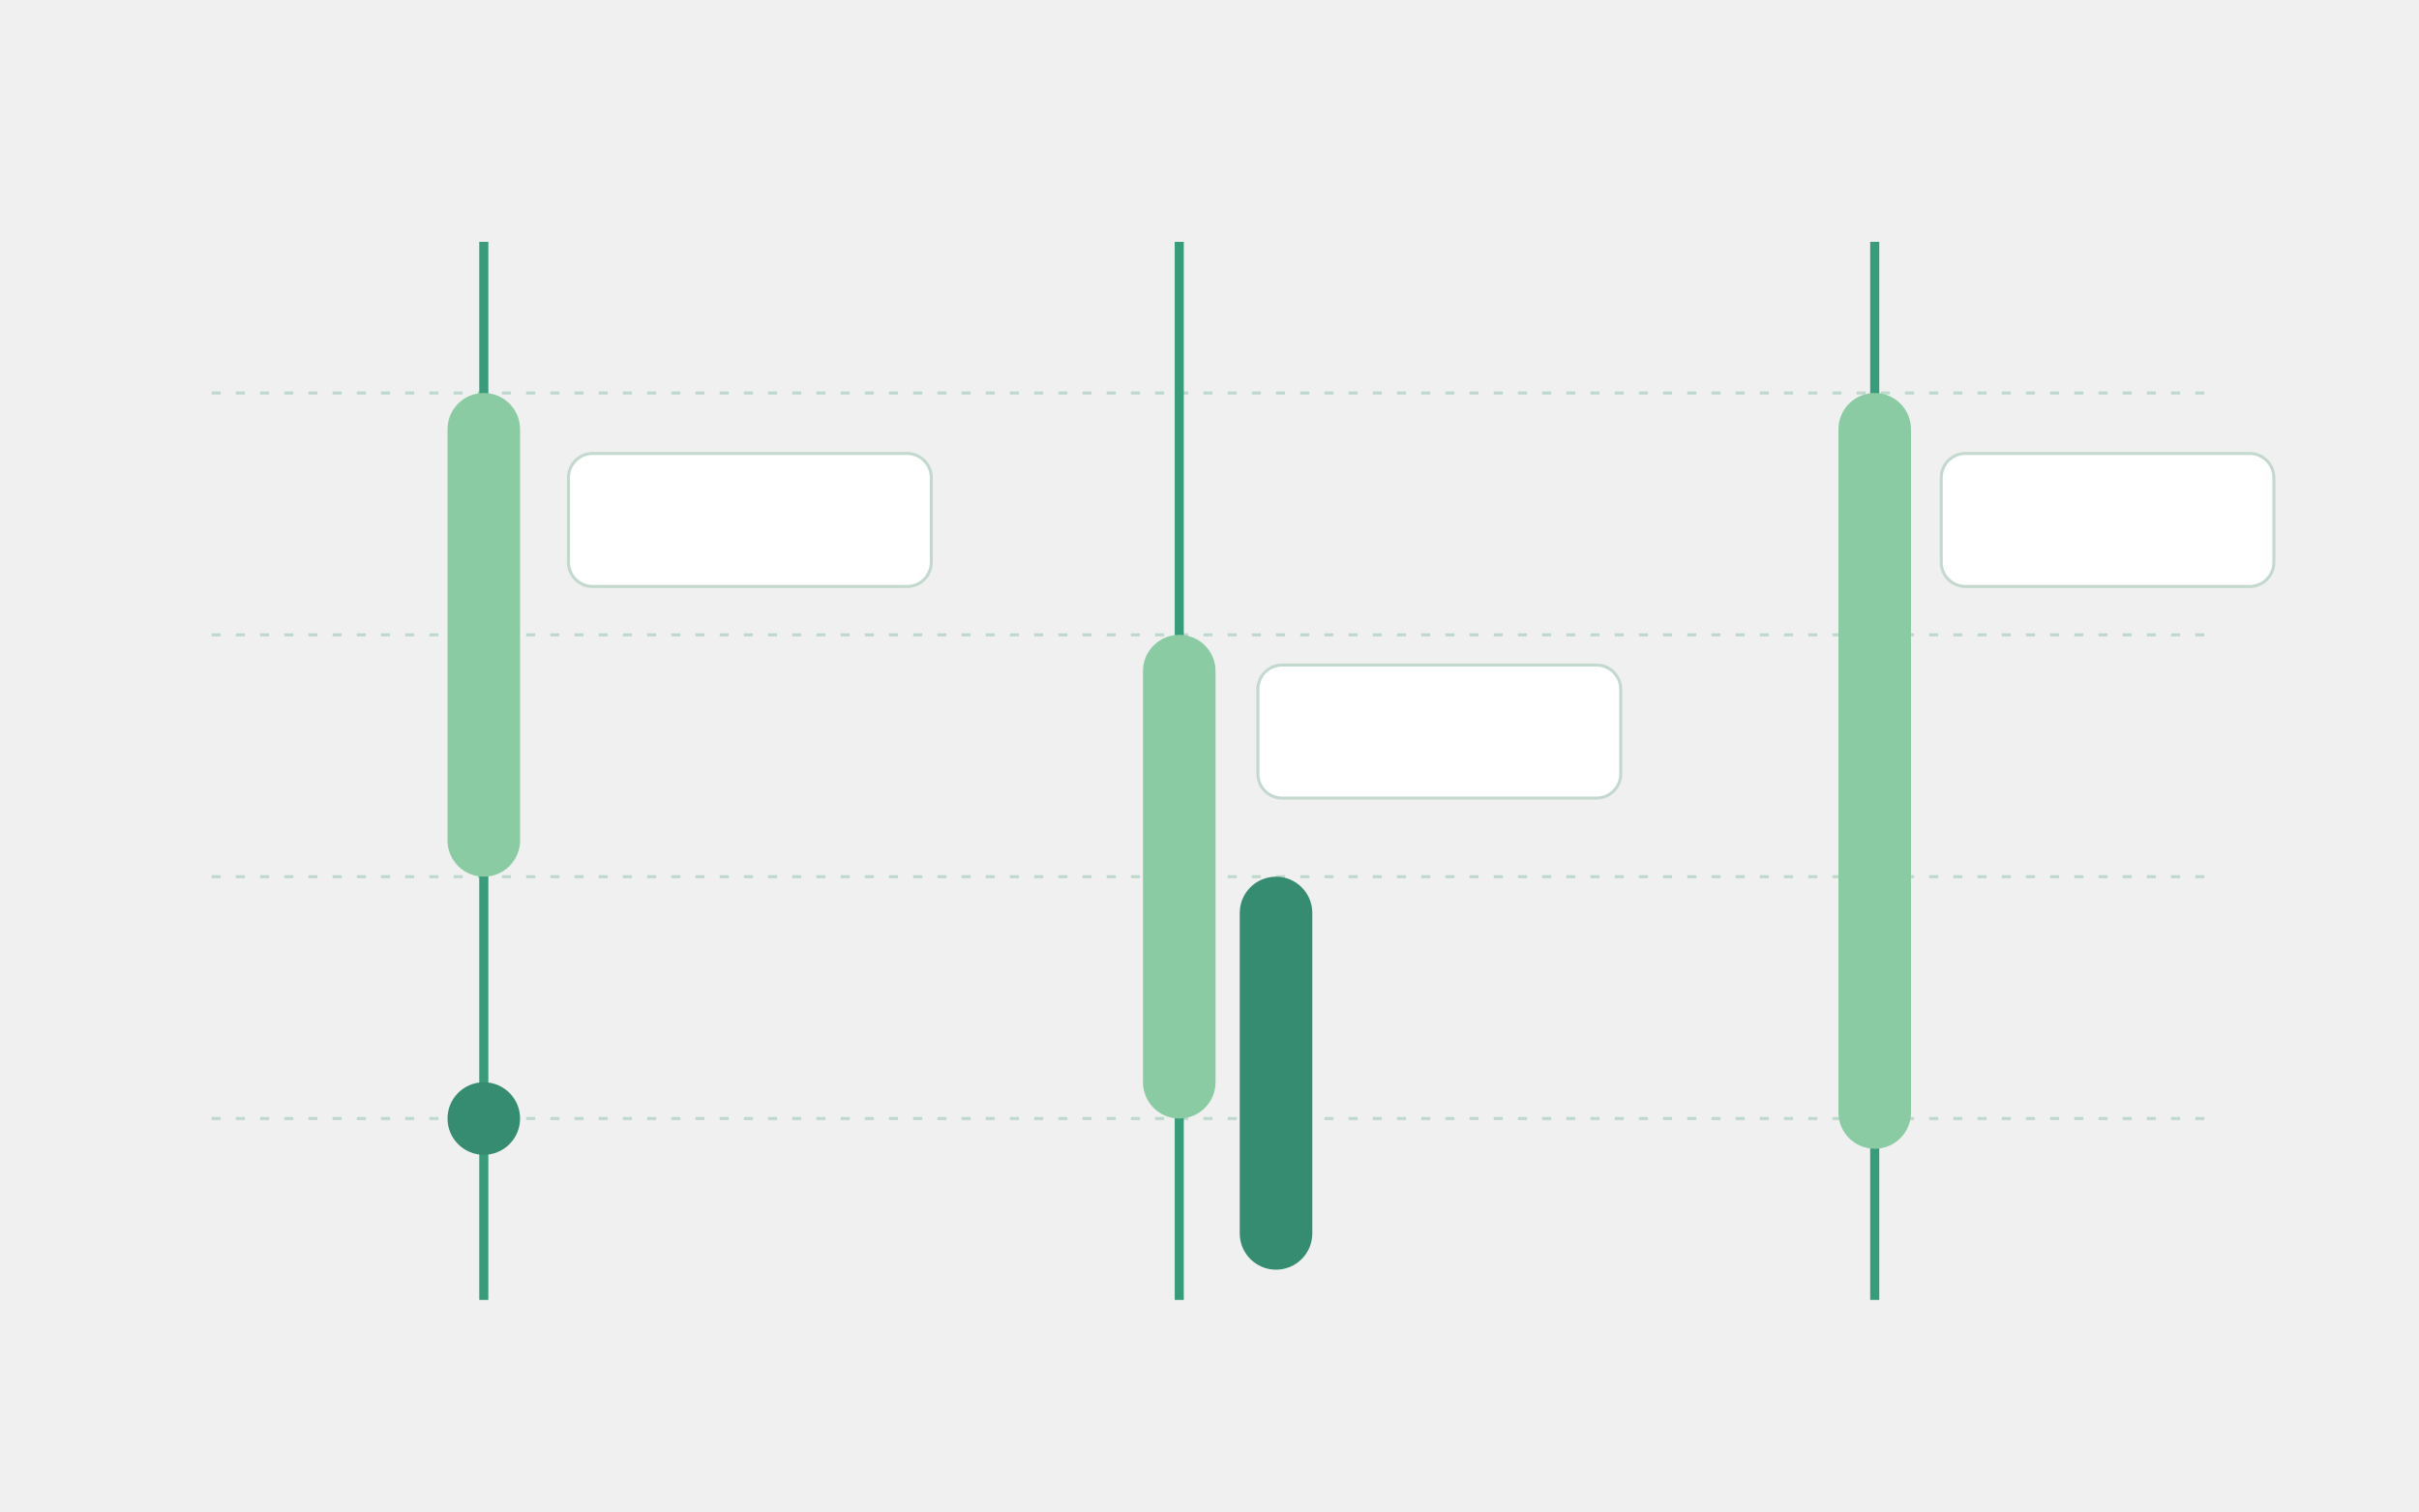
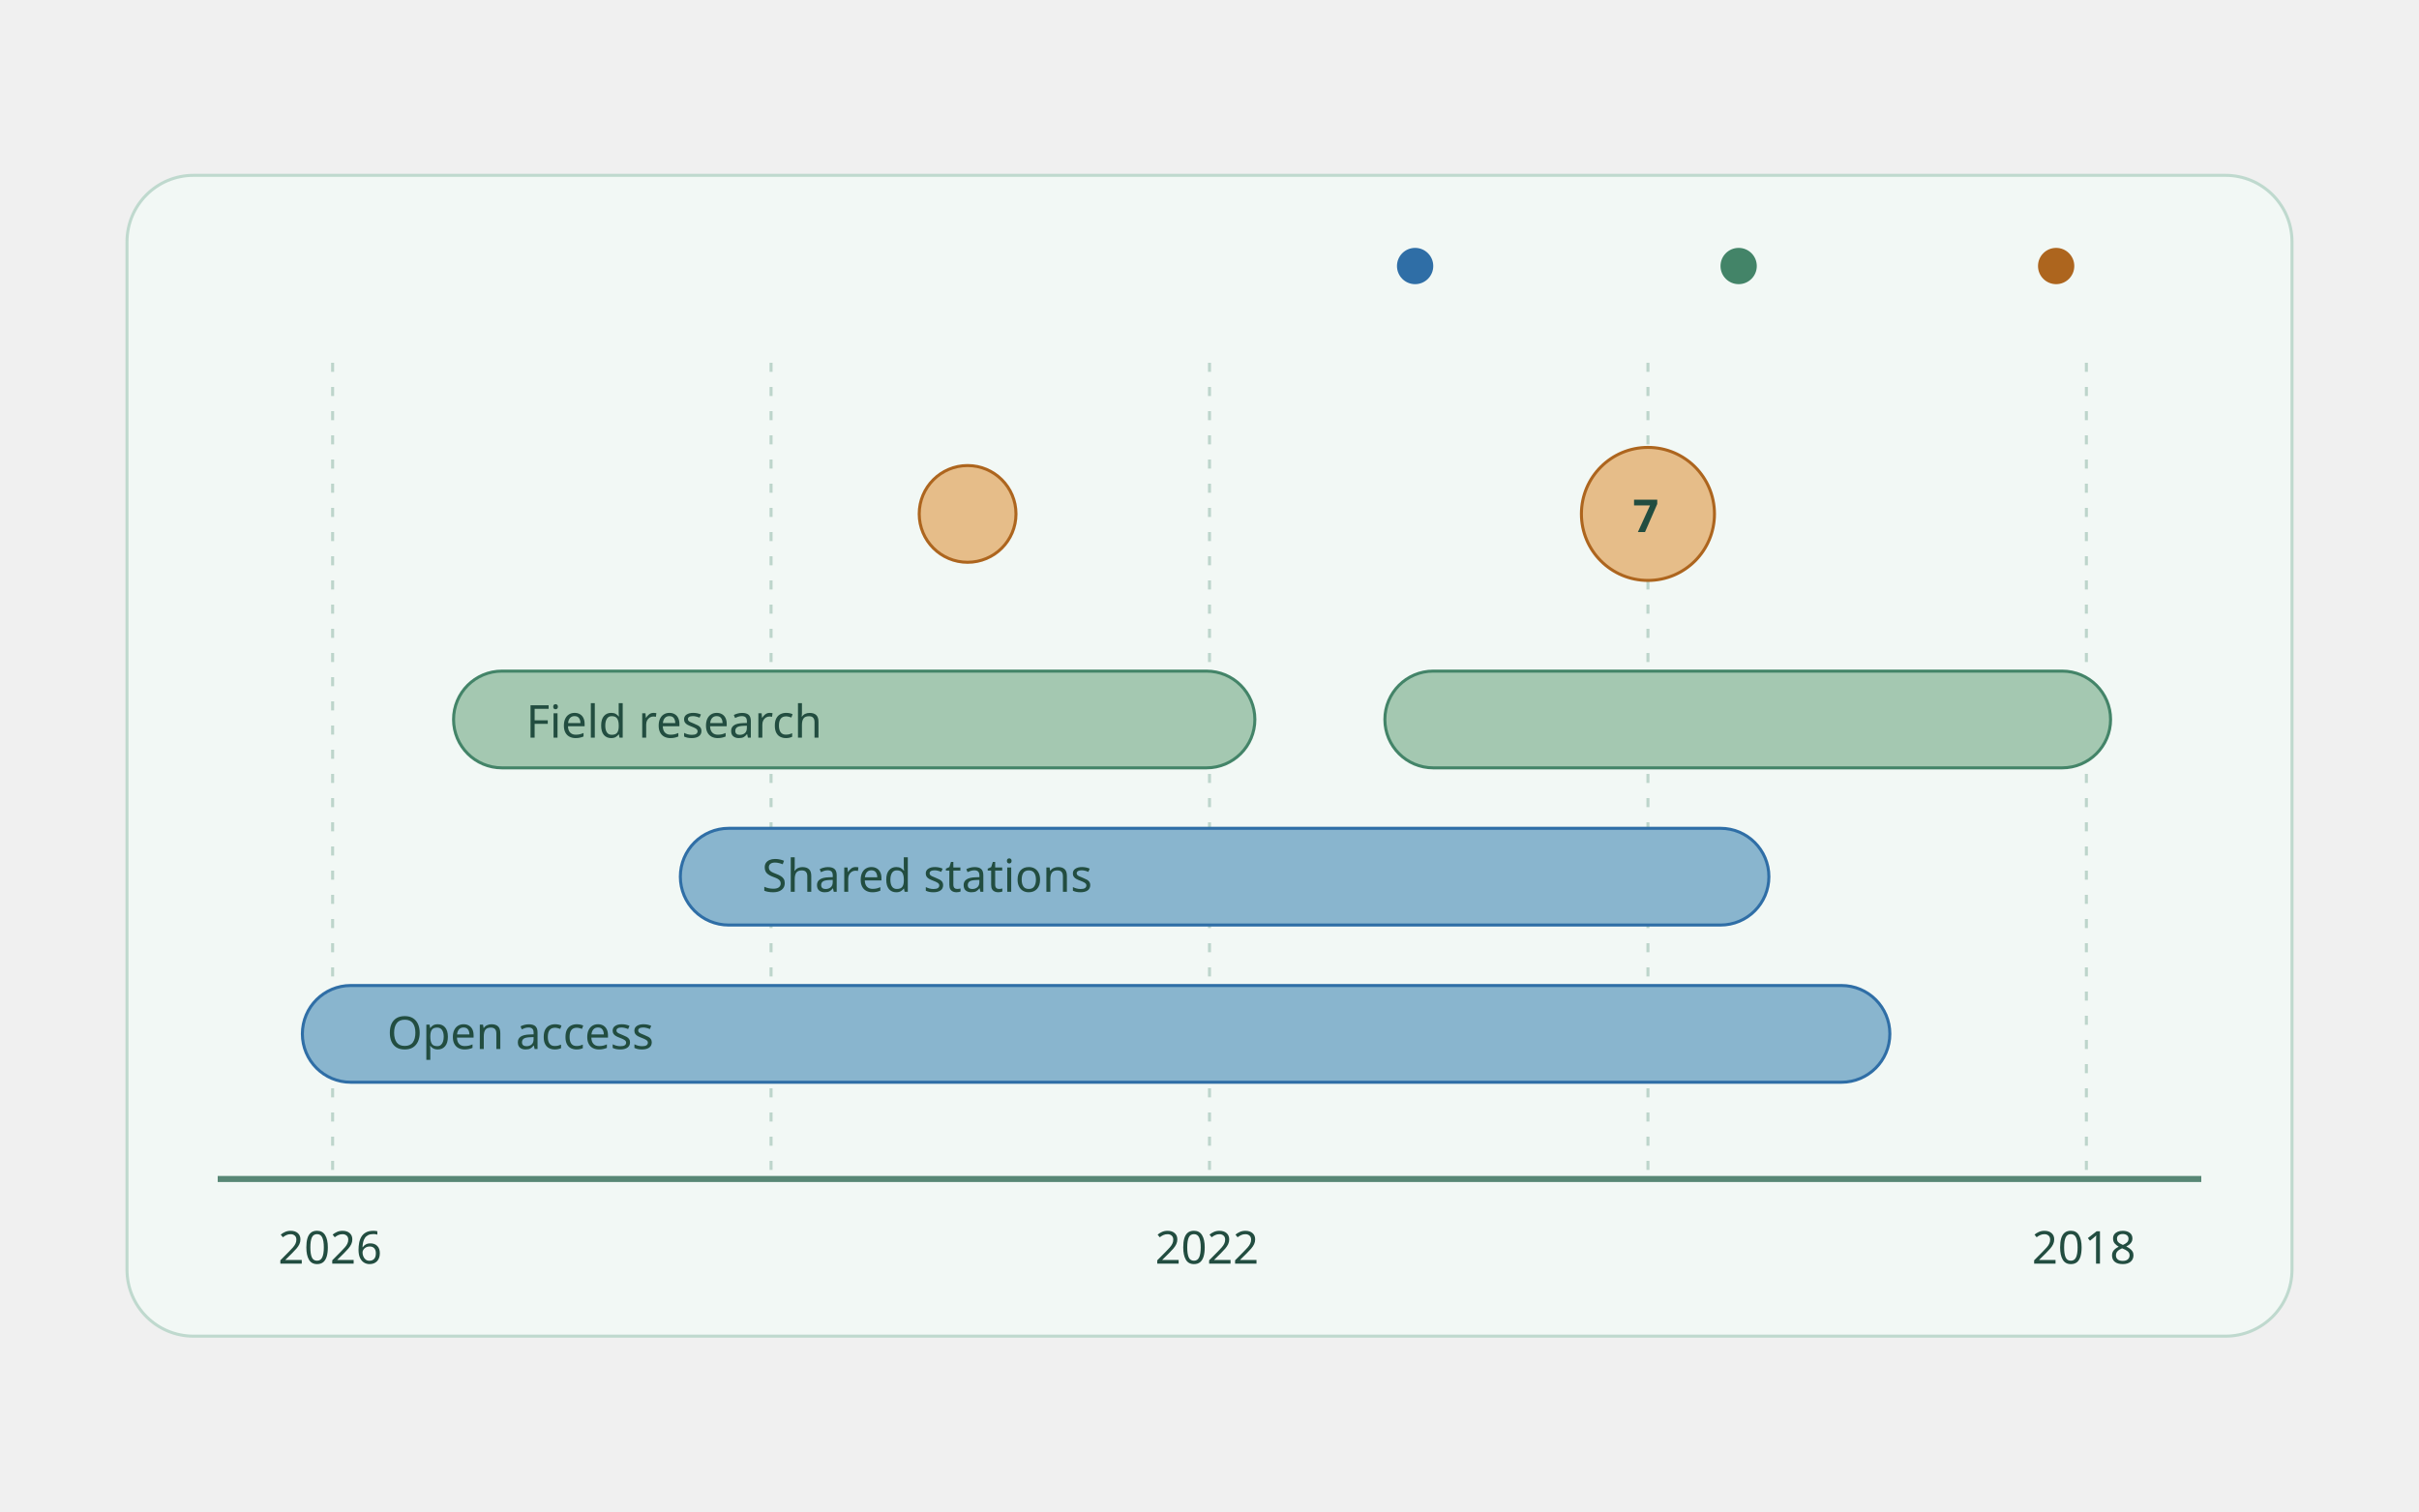
<svg xmlns="http://www.w3.org/2000/svg" width="800" height="500" viewBox="0 0 800 500">
-   <g stroke="#bed8cc" stroke-dasharray="3 5">
-     <path d="M70 130h660M70 210h660M70 290h660M70 370h660" />
+   <rect x="42" y="58" width="716" height="384" rx="22" fill="#f2f8f5" stroke="#bfd9ce" />
+   <g stroke="#bdd5cb" stroke-dasharray="3 5">
+     <path d="M110 120v270m145-270v270m145-270v270m145-270v270m145-270v270" />
  </g>
-   <g stroke="#369c79" stroke-width="3">
-     <path d="M160 80v350m230-350v350m230-350v350" />
+   <path d="M72 390h656" stroke="#588775" stroke-width="2" />
+   <g fill="#89b5ce" stroke="#2f6ea6">
+     <rect x="100" y="326" width="525" height="32" rx="16" />
+     <rect x="225" y="274" width="360" height="32" rx="16" />
  </g>
-   <g fill="#8bcba3">
-     <rect x="148" y="130" width="24" height="160" rx="12" />
-     <rect x="378" y="210" width="24" height="160" rx="12" />
-     <rect x="608" y="130" width="24" height="250" rx="12" />
+   <g fill="#a4c8b1" stroke="#438468">
+     <rect x="150" y="222" width="265" height="32" rx="16" />
+     <rect x="458" y="222" width="240" height="32" rx="16" />
  </g>
-   <g fill="#368c70">
-     <circle cx="160" cy="370" r="12" />
-     <rect x="410" y="290" width="24" height="130" rx="12" />
+   <g fill="#e6bd89" stroke="#ad651e">
+     <circle cx="545" cy="170" r="22" />
+     <circle cx="320" cy="170" r="16" />
  </g>
-   <g fill="#fff" stroke="#c3d9ce">
-     <rect x="188" y="150" width="120" height="44" rx="8" />
-     <rect x="416" y="220" width="120" height="44" rx="8" />
-     <rect x="642" y="150" width="110" height="44" rx="8" />
+   <g fill="#224d40" font-family="sans-serif" font-size="15">
+     <text x="128" y="347">Open access</text>
+     <text x="252" y="295">Shared stations</text>
+     <text x="174" y="244">Field research</text>
+     <text x="540" y="176" font-weight="bold">7</text>
+     <text x="92" y="418">2026</text>
+     <text x="382" y="418">2022</text>
+     <text x="672" y="418">2018</text>
  </g>
+   <g fill="#2f6ea6">
+     <circle cx="468" cy="88" r="6" />
+   </g>
+   <circle cx="575" cy="88" r="6" fill="#438468" />
+   <circle cx="680" cy="88" r="6" fill="#ad651e" />
</svg>
